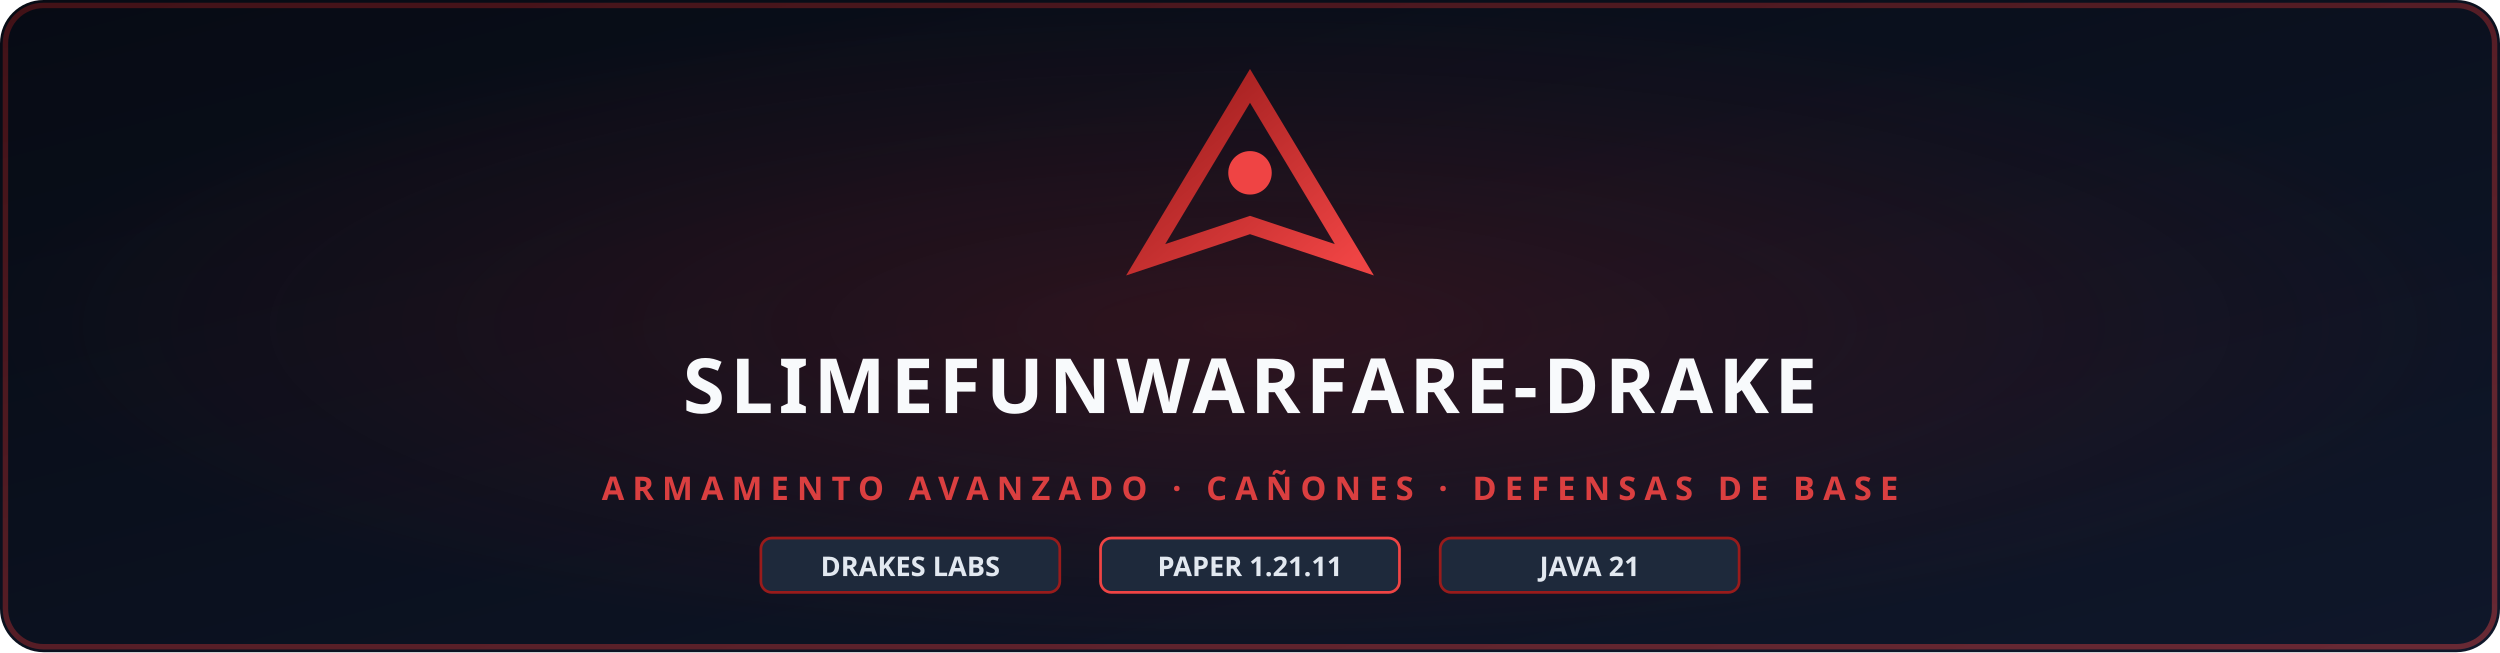
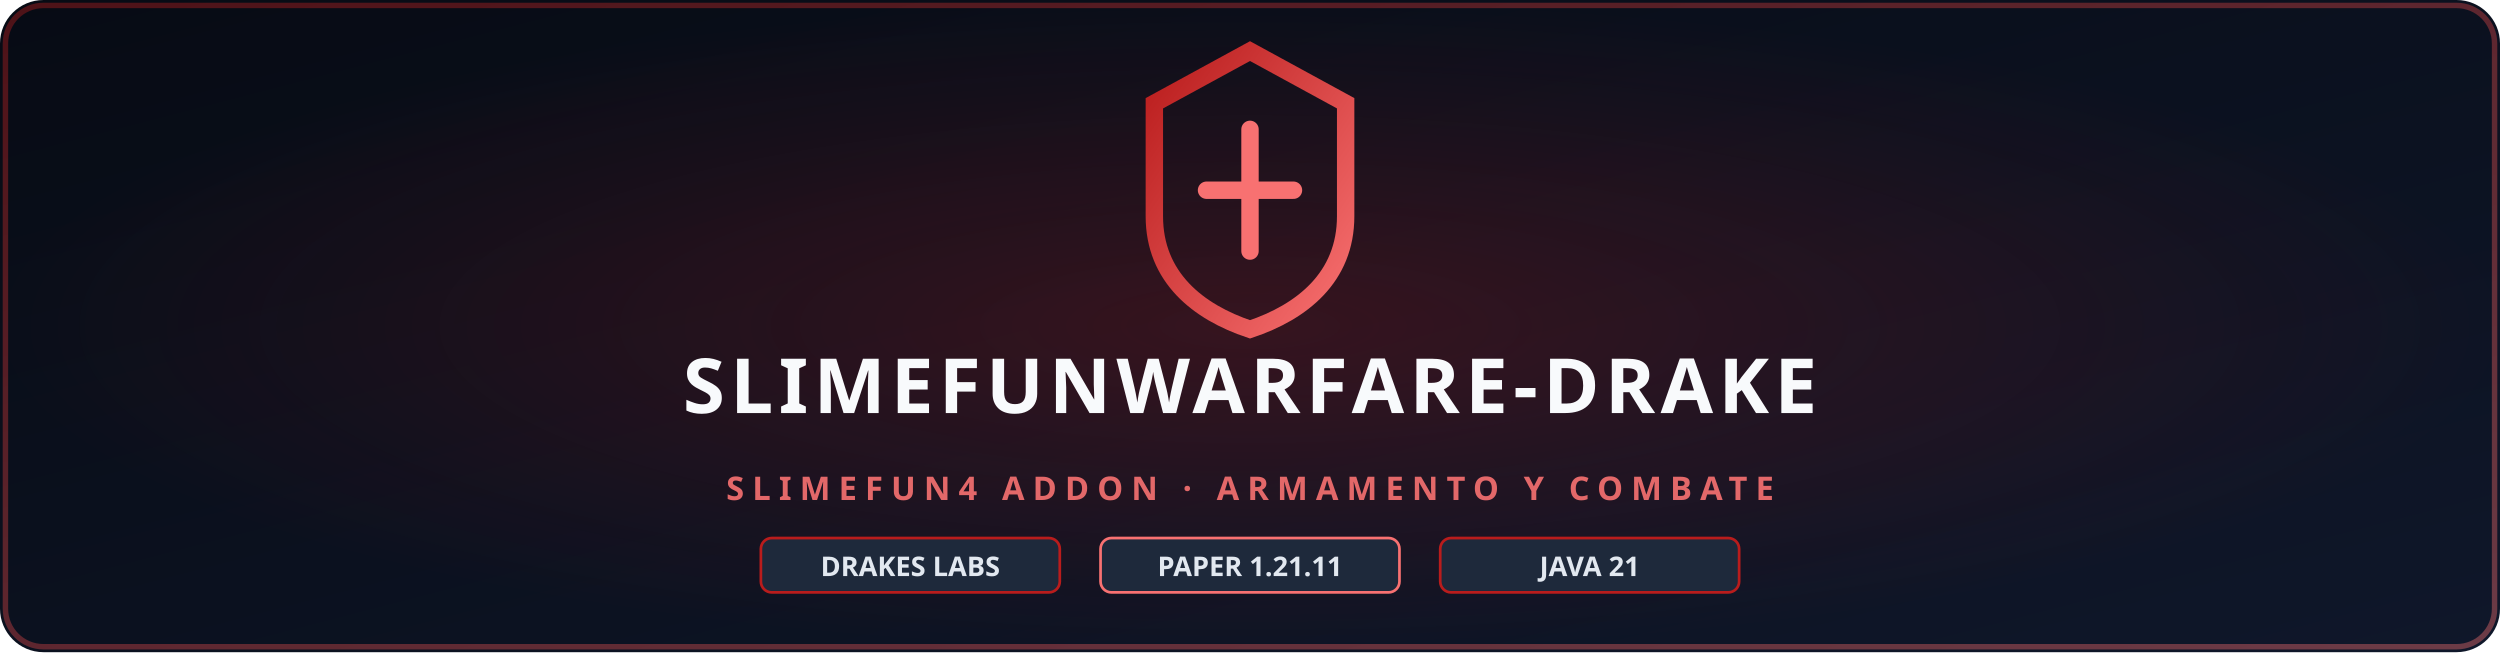
<svg xmlns="http://www.w3.org/2000/svg" viewBox="0 0 920 240" width="920" height="240" role="img" aria-label="SlimefunWarfare-Drake Banner">
  <defs>
    <linearGradient id="bFondo" x1="0" y1="0" x2="1" y2="1">
      <stop offset="0%" stop-color="#070B14" />
      <stop offset="100%" stop-color="#0F172A" />
    </linearGradient>
    <linearGradient id="acG" x1="0" y1="0" x2="1" y2="1">
-       <stop offset="0%" stop-color="#991B1B" />
-       <stop offset="100%" stop-color="#EF4444" />
+       <stop offset="0%" stop-color="#B91C1C" />
+       <stop offset="100%" stop-color="#F87171" />
    </linearGradient>
    <radialGradient id="bHalo" cx="50%" cy="50%" r="50%">
-       <stop offset="0%" stop-color="#991B1B" stop-opacity="0.25" />
-       <stop offset="100%" stop-color="#991B1B" stop-opacity="0" />
+       <stop offset="0%" stop-color="#B91C1C" stop-opacity="0.25" />
+       <stop offset="100%" stop-color="#B91C1C" stop-opacity="0" />
    </radialGradient>
  </defs>
  <rect width="920" height="240" rx="16" fill="url(#bFondo)" />
  <rect width="920" height="240" rx="16" fill="url(#bHalo)" />
  <rect x="2" y="2" width="916" height="236" rx="14" fill="none" stroke="url(#acG)" stroke-width="2" opacity="0.4" />
  <g transform="translate(460,70) scale(1.6)">
-     <path d="M-24,16 L0,-24 L24,16 L0,8 Z" fill="none" stroke="url(#acG)" stroke-width="4" />
-     <circle cx="0" cy="-4" r="5" fill="#EF4444" />
+     <path d="M0,-32 L22,-20 L22,6 C22,20 12,28 0,32 C-12,28 -22,20 -22,6 L-22,-20 Z" fill="none" stroke="url(#acG)" stroke-width="4" />
+     <path d="M0,-14 L0,14 M-10,0 L10,0" stroke="#F87171" stroke-width="4" stroke-linecap="round" />
  </g>
  <text x="460" y="152" text-anchor="middle" font-family="'Segoe UI', system-ui, -apple-system, sans-serif" font-weight="900" font-size="28" fill="#F8FAFC" letter-spacing="2">
    SLIMEFUNWARFARE-DRAKE
  </text>
-   <text x="460" y="184" text-anchor="middle" font-family="'Segoe UI', system-ui, -apple-system, sans-serif" font-weight="700" font-size="12" fill="#EF4444" letter-spacing="3" opacity="0.9">
-     ARMAMENTO AVANZADO · CAÑONES · DEFENSAS DE BASE
+   <text x="460" y="184" text-anchor="middle" font-family="'Segoe UI', system-ui, -apple-system, sans-serif" font-weight="700" font-size="12" fill="#F87171" letter-spacing="3" opacity="0.9">
+     SLIMEFUN4 ADDON · ARMAMENTO Y COMBATE
  </text>
  <g transform="translate(460, 210)">
-     <rect x="-180" y="-12" width="110" height="20" rx="4" fill="#1E293B" stroke="#991B1B" stroke-width="1" />
+     <rect x="-180" y="-12" width="110" height="20" rx="4" fill="#1E293B" stroke="#B91C1C" stroke-width="1" />
    <text x="-125" y="2" text-anchor="middle" font-family="sans-serif" font-size="10" font-weight="700" fill="#E2E8F0">DRAKES LABS</text>
-     <rect x="-55" y="-12" width="110" height="20" rx="4" fill="#1E293B" stroke="#EF4444" stroke-width="1" />
+     <rect x="-55" y="-12" width="110" height="20" rx="4" fill="#1E293B" stroke="#F87171" stroke-width="1" />
    <text x="0" y="2" text-anchor="middle" font-family="sans-serif" font-size="10" font-weight="700" fill="#E2E8F0">PAPER 1.21.11</text>
-     <rect x="70" y="-12" width="110" height="20" rx="4" fill="#1E293B" stroke="#991B1B" stroke-width="1" />
+     <rect x="70" y="-12" width="110" height="20" rx="4" fill="#1E293B" stroke="#B91C1C" stroke-width="1" />
    <text x="125" y="2" text-anchor="middle" font-family="sans-serif" font-size="10" font-weight="700" fill="#E2E8F0">JAVA 21</text>
  </g>
</svg>
